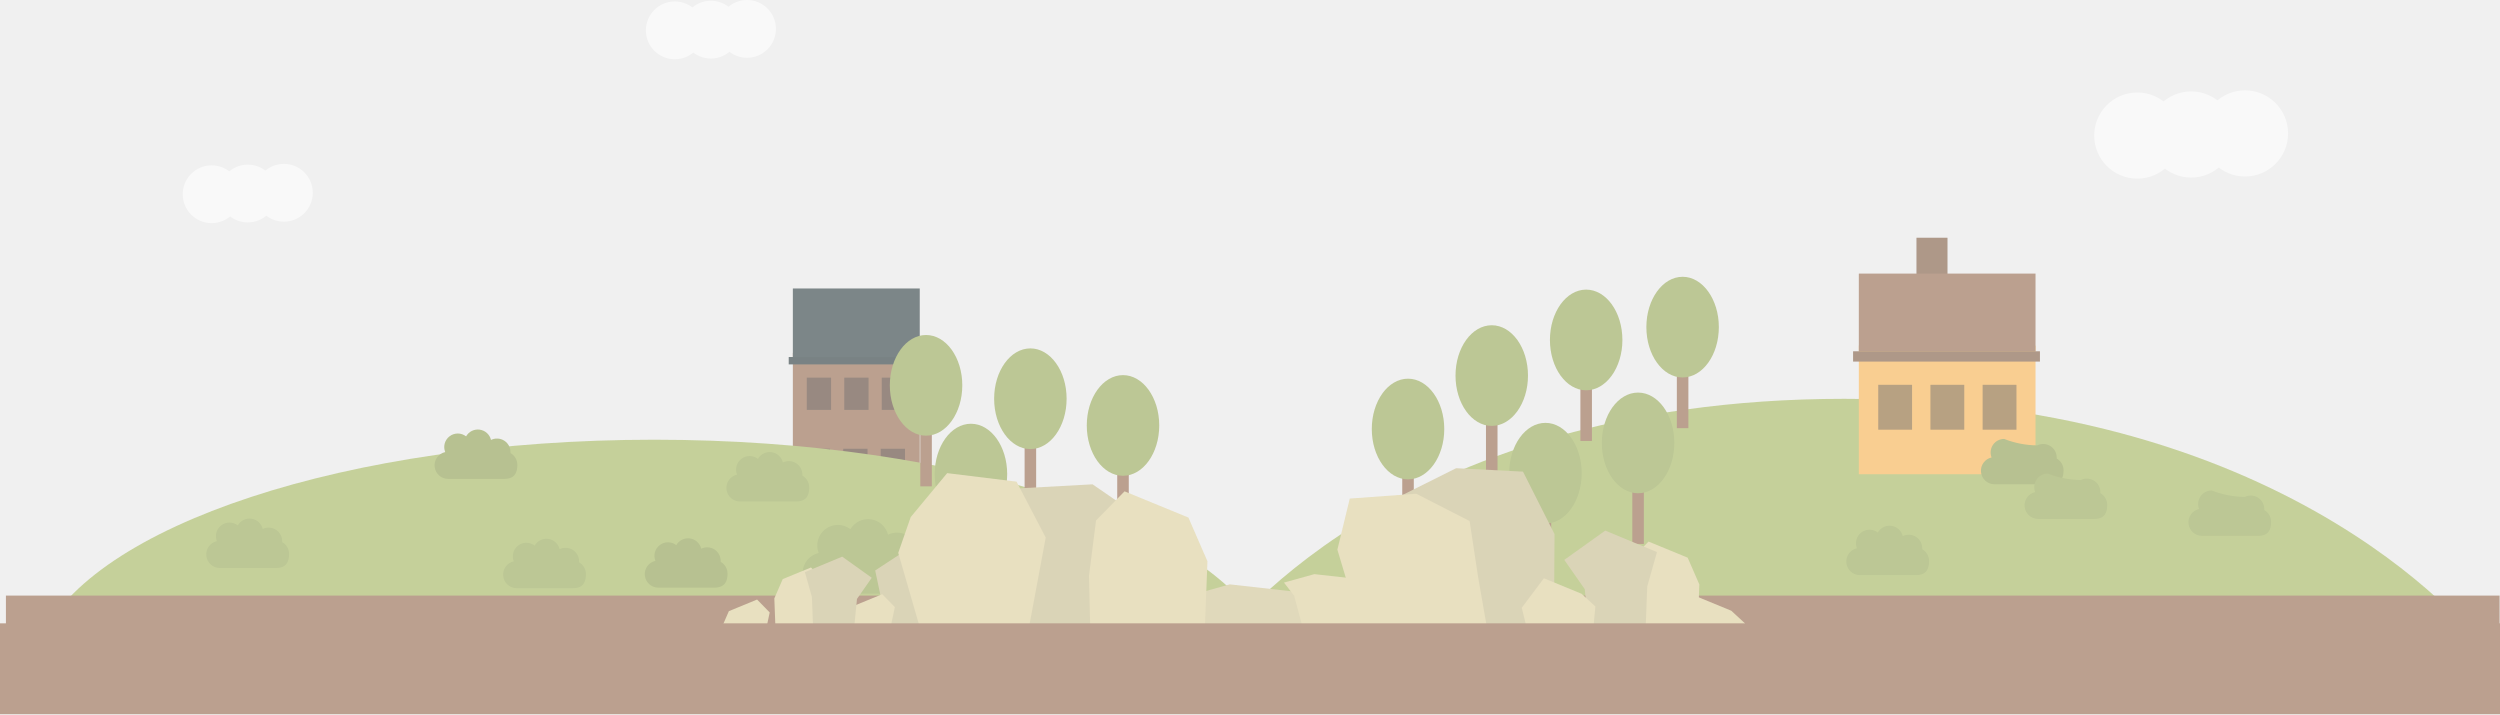
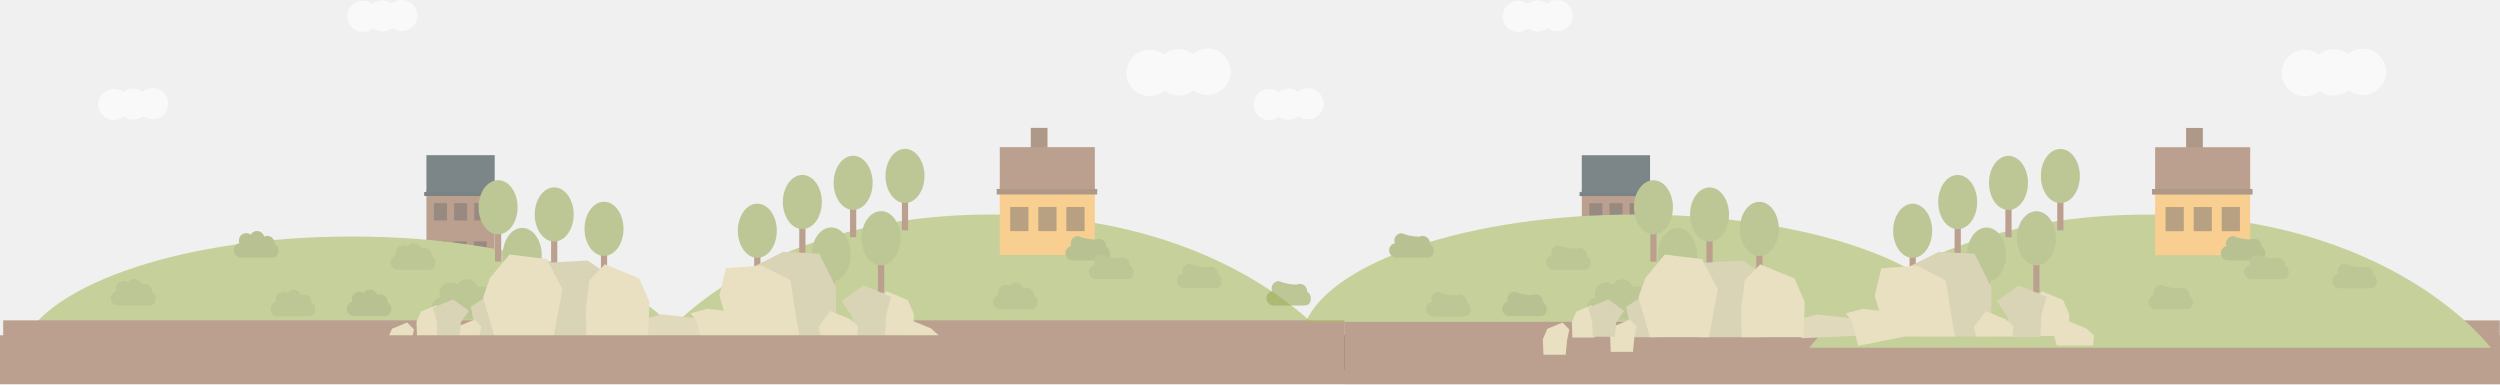
- <svg xmlns="http://www.w3.org/2000/svg" viewBox="0 0 701.71 200.5">
+ <svg xmlns="http://www.w3.org/2000/svg" viewBox="0 0 1304.63 200.54">
  <defs>
    <style>.cls-1{opacity:0.6;}.cls-2{fill:#976b4e;}.cls-3{opacity:0.5;}.cls-4{fill:#231f20;}.cls-5{fill:#2f4043;}.cls-6{fill:#29393c;}.cls-7{fill:#a8bb61;}.cls-8{fill:#825d43;}.cls-9{fill:#ffb852;}.cls-10{fill:#986b4e;}.cls-11{fill:#99ab58;}.cls-12{fill:#91a251;}.cls-13{fill:#ccc191;}.cls-14{fill:#e2d5a0;}.cls-15{fill:#d5c997;}.cls-16{fill:#fff;}</style>
  </defs>
  <g id="Layer_2" data-name="Layer 2">
    <g id="Layer_1-2" data-name="Layer 1">
      <g class="cls-1">
        <rect class="cls-2" x="222.54" y="99.07" width="35.62" height="45.65" />
        <g class="cls-3">
          <rect class="cls-4" x="226.45" y="106" width="6.82" height="9.05" />
          <rect class="cls-4" x="236.97" y="106" width="6.82" height="9.05" />
          <rect class="cls-4" x="247.49" y="106" width="6.82" height="9.05" />
        </g>
        <g class="cls-3">
          <rect class="cls-4" x="226.16" y="125.96" width="6.82" height="9.05" />
          <rect class="cls-4" x="236.68" y="125.96" width="6.82" height="9.05" />
          <rect class="cls-4" x="247.2" y="125.96" width="6.82" height="9.05" />
        </g>
        <rect class="cls-5" x="222.54" y="80.97" width="35.62" height="19.25" />
        <rect class="cls-6" x="221.38" y="100.21" width="37.67" height="2.07" />
        <path class="cls-7" d="M183.62,123.42c-86.31,0-158,24.19-172.25,56H355.87C341.62,147.61,269.92,123.42,183.62,123.42Z" />
        <path class="cls-7" d="M517.66,111.94c-128,0-176.3,69.48-176.3,69.48H696.87S645.66,111.94,517.66,111.94Z" />
        <rect class="cls-8" x="537.92" y="66.73" width="8.71" height="16.41" />
        <rect class="cls-9" x="521.74" y="97.01" width="49.6" height="36.1" />
        <g class="cls-3">
          <rect class="cls-4" x="527.19" y="108.01" width="9.5" height="12.6" />
          <rect class="cls-4" x="541.84" y="108.01" width="9.5" height="12.6" />
          <rect class="cls-4" x="556.49" y="108.01" width="9.5" height="12.6" />
        </g>
        <rect class="cls-2" x="521.74" y="76.79" width="49.6" height="21.81" />
        <rect class="cls-8" x="520.13" y="98.6" width="52.45" height="2.89" />
        <rect class="cls-10" x="287.59" y="119.03" width="3.24" height="21.24" />
        <ellipse class="cls-11" cx="289.21" cy="111.92" rx="10.17" ry="14.13" />
        <rect class="cls-10" x="313.59" y="126.53" width="3.24" height="21.24" />
        <ellipse class="cls-11" cx="315.21" cy="119.42" rx="10.17" ry="14.13" />
        <rect class="cls-10" x="393.59" y="127.53" width="3.24" height="21.24" />
        <ellipse class="cls-11" cx="395.21" cy="120.42" rx="10.17" ry="14.13" />
        <rect class="cls-10" x="417.09" y="112.53" width="3.24" height="21.24" />
        <ellipse class="cls-11" cx="418.71" cy="105.42" rx="10.17" ry="14.13" />
        <rect class="cls-10" x="443.59" y="102.53" width="3.24" height="21.24" />
        <ellipse class="cls-11" cx="445.21" cy="95.42" rx="10.17" ry="14.13" />
        <rect class="cls-10" x="470.66" y="98.94" width="3.24" height="21.24" />
        <ellipse class="cls-11" cx="472.28" cy="91.82" rx="10.17" ry="14.13" />
        <rect class="cls-10" x="458.16" y="131.44" width="3.24" height="21.24" />
        <ellipse class="cls-11" cx="459.78" cy="124.32" rx="10.17" ry="14.13" />
        <rect class="cls-10" x="432.16" y="139.94" width="3.24" height="21.24" />
        <ellipse class="cls-11" cx="433.78" cy="132.82" rx="10.17" ry="14.13" />
        <rect class="cls-10" x="270.91" y="140.19" width="3.24" height="21.24" />
        <ellipse class="cls-11" cx="272.53" cy="133.07" rx="10.17" ry="14.13" />
        <rect class="cls-10" x="258.31" y="115.27" width="3.24" height="21.24" />
        <ellipse class="cls-11" cx="259.93" cy="108.16" rx="10.17" ry="14.13" />
        <rect class="cls-2" x="1.66" y="167.17" width="699.93" height="25.5" />
        <path class="cls-11" d="M541.46,157.47a3.8,3.8,0,0,0-1.92-3.3c0-.09,0-.18,0-.27a3.8,3.8,0,0,0-5.47-3.42,3.8,3.8,0,0,0-7-1,3.8,3.8,0,0,0-5.86,4.41,3.81,3.81,0,0,0,.8,7.53h15.82C540.86,161.39,541.46,159.49,541.46,157.47Z" />
        <path class="cls-11" d="M164.46,161.14a3.8,3.8,0,0,0-1.92-3.3c0-.09,0-.18,0-.27a3.8,3.8,0,0,0-5.47-3.42,3.8,3.8,0,0,0-7-1,3.8,3.8,0,0,0-5.86,4.41,3.81,3.81,0,0,0,.8,7.53H160.9C163.86,165.06,164.46,163.16,164.46,161.14Z" />
        <path class="cls-11" d="M81.13,155.47a3.8,3.8,0,0,0-1.92-3.3c0-.09,0-.18,0-.27a3.81,3.81,0,0,0-3.81-3.81,3.77,3.77,0,0,0-1.66.39,3.8,3.8,0,0,0-7-1,3.8,3.8,0,0,0-5.86,4.41,3.81,3.81,0,0,0,.8,7.53H77.56C80.53,159.39,81.13,157.49,81.13,155.47Z" />
        <path class="cls-11" d="M227.13,136.8a3.8,3.8,0,0,0-1.92-3.3c0-.09,0-.18,0-.27a3.8,3.8,0,0,0-5.47-3.42,3.8,3.8,0,0,0-7-1,3.8,3.8,0,0,0-5.86,4.41,3.81,3.81,0,0,0,.8,7.53h15.82C226.53,140.73,227.13,138.83,227.13,136.8Z" />
        <path class="cls-11" d="M260.46,160.68a5.77,5.77,0,0,0-2.91-5c0-.13,0-.27,0-.4a5.76,5.76,0,0,0-8.3-5.19,5.77,5.77,0,0,0-10.56-1.55,5.77,5.77,0,0,0-8.89,6.69A5.77,5.77,0,0,0,231,166.63h24C259.55,166.63,260.46,163.74,260.46,160.68Z" />
        <path class="cls-11" d="M637.46,146.47a3.8,3.8,0,0,0-1.92-3.3c0-.09,0-.18,0-.27a3.8,3.8,0,0,0-5.47-3.42,25.83,25.83,0,0,1-9.28-1.81,3.8,3.8,0,0,0-3.54,5.2,3.81,3.81,0,0,0,.8,7.53h15.82C636.86,150.39,637.46,148.49,637.46,146.47Z" />
        <path class="cls-12" d="M579.21,132a3.8,3.8,0,0,0-1.92-3.3c0-.09,0-.18,0-.27a3.8,3.8,0,0,0-5.47-3.42,25.83,25.83,0,0,1-9.28-1.81,3.8,3.8,0,0,0-3.54,5.2,3.81,3.81,0,0,0,.8,7.53h15.82C578.61,135.89,579.21,134,579.21,132Z" />
        <path class="cls-12" d="M204.21,161a3.8,3.8,0,0,0-1.92-3.3c0-.09,0-.18,0-.27a3.8,3.8,0,0,0-5.47-3.42,3.8,3.8,0,0,0-7-1,3.8,3.8,0,0,0-5.86,4.41,3.81,3.81,0,0,0,.8,7.53h15.82C203.61,164.89,204.21,163,204.21,161Z" />
        <path class="cls-12" d="M145.21,130.47a3.8,3.8,0,0,0-1.92-3.3c0-.09,0-.18,0-.27a3.8,3.8,0,0,0-5.47-3.42,3.8,3.8,0,0,0-7-1,3.8,3.8,0,0,0-5.86,4.41,3.81,3.81,0,0,0,.8,7.53h15.82C144.61,134.39,145.21,132.49,145.21,130.47Z" />
        <path class="cls-11" d="M591.46,141.72a3.8,3.8,0,0,0-1.92-3.3c0-.09,0-.18,0-.27a3.8,3.8,0,0,0-5.47-3.42,25.83,25.83,0,0,1-9.28-1.81,3.8,3.8,0,0,0-3.54,5.2,3.81,3.81,0,0,0,.8,7.53h15.82C590.86,145.64,591.46,143.74,591.46,141.72Z" />
        <polygon class="cls-13" points="284.68 175.94 316.4 175.94 322.66 146.94 306.66 135.94 282.33 137.27 272.86 139.87 279.13 162.15 284.68 175.94" />
        <polygon class="cls-13" points="399.5 175.57 436.18 175.57 436.33 149.9 427.48 132.38 408.72 131.42 385.6 142.96 393.08 159.63 399.5 175.57" />
        <polygon class="cls-14" points="460.49 175.32 476.55 175.32 476.98 164.04 473.7 156.53 462.72 152.01 457.81 157.03 459.45 164.79 460.49 175.32" />
        <polygon class="cls-13" points="247.97 175.94 261.86 175.94 262.23 166.19 264.59 157.83 255.09 153.92 245.65 160.12 247.07 166.83 247.97 175.94" />
        <polygon class="cls-13" points="445.86 175.9 461.92 175.9 462.35 164.62 465.08 154.96 450.57 148.93 439.07 157.15 444.82 165.37 445.86 175.9" />
        <polygon class="cls-14" points="229.24 176.09 217.65 176.09 217.34 167.96 219.7 162.54 227.63 159.28 231.17 162.9 229.99 168.5 229.24 176.09" />
        <polygon class="cls-14" points="249.24 183.59 237.65 183.59 237.34 175.46 239.7 170.04 247.63 166.78 251.17 170.4 249.99 176 249.24 183.59" />
        <polygon class="cls-14" points="214.11 185.09 202.52 185.09 202.22 176.96 204.58 171.54 212.5 168.28 216.04 171.9 214.86 177.5 214.11 185.09" />
        <polygon class="cls-13" points="239.79 175.7 228.2 175.7 227.89 167.56 225.92 160.59 236.39 156.24 244.69 162.17 240.54 168.11 239.79 175.7" />
        <polygon class="cls-15" points="337.16 176.44 369.17 175.06 369.91 169.72 364.23 166.16 345.16 164.02 336.64 166.4 337.79 171.94 337.16 176.44" />
        <polygon class="cls-14" points="366.79 180.44 390.66 175.69 393.66 166.85 387.98 163.28 368.91 161.15 360.39 163.52 363.23 167.2 366.79 180.44" />
        <polygon class="cls-14" points="428.36 175.57 447.3 175.57 447.8 170.23 443.94 166.67 433.35 162.31 427.13 170.59 428.36 175.57" />
        <polygon class="cls-14" points="470.36 180.32 489.3 180.32 489.8 174.98 485.94 171.42 475.35 167.06 469.13 175.34 470.36 180.32" />
        <polygon class="cls-14" points="258.13 175.94 288.85 175.94 293.52 150.88 285.33 135.19 265.85 132.8 255.63 145.12 252.12 155.18 258.13 175.94" />
        <polygon class="cls-14" points="381.75 175.57 417.26 175.57 414.88 161.94 412.5 146.25 397.51 138.58 378.86 139.94 375.38 154.28 381.75 175.57" />
        <polygon class="cls-14" points="306 175.94 338.21 175.94 338.91 157.54 333.57 145.27 315.64 137.91 307.64 146.09 305.66 161.6 306 175.94" />
        <rect class="cls-2" y="174.96" width="701.71" height="25.5" />
        <circle class="cls-16" cx="599.9" cy="38.05" r="12.09" />
        <circle class="cls-16" cx="615.02" cy="37.75" r="12.09" />
        <circle class="cls-16" cx="630.14" cy="37.45" r="12.09" />
        <circle class="cls-16" cx="59.4" cy="54.52" r="8.11" />
        <circle class="cls-16" cx="69.54" cy="54.32" r="8.11" />
        <circle class="cls-16" cx="79.68" cy="54.11" r="8.11" />
        <circle class="cls-16" cx="189.4" cy="8.52" r="8.11" />
        <circle class="cls-16" cx="199.54" cy="8.32" r="8.11" />
        <circle class="cls-16" cx="209.68" cy="8.11" r="8.11" />
      </g>
+       <g class="cls-1">
+         <rect class="cls-2" x="701.59" y="167.21" width="602.92" height="25.5" />
+         <rect class="cls-2" x="701.59" y="175" width="603.04" height="25.5" />
+         <rect class="cls-2" x="825.46" y="99.11" width="35.62" height="45.65" />
+         <g class="cls-3">
+           <rect class="cls-4" x="829.37" y="106.04" width="6.82" height="9.05" />
+           <rect class="cls-4" x="839.89" y="106.04" width="6.82" height="9.05" />
+           <rect class="cls-4" x="850.41" y="106.04" width="6.82" height="9.05" />
+         </g>
+         <g class="cls-3">
+           <rect class="cls-4" x="829.08" y="126" width="6.82" height="9.05" />
+           <rect class="cls-4" x="839.6" y="126" width="6.82" height="9.05" />
+           <rect class="cls-4" x="850.13" y="126" width="6.82" height="9.05" />
+         </g>
+         <rect class="cls-5" x="825.46" y="81.01" width="35.62" height="19.25" />
+         <rect class="cls-6" x="824.31" y="100.25" width="37.67" height="2.07" />
+         <path class="cls-7" d="M853.71,111.94c-86.31,0-158,24.19-172.25,56H1026C1011.7,136.13,940,111.94,853.71,111.94Z" />
+         <path class="cls-7" d="M1120.58,112c-128,0-176.3,69.48-176.3,69.48h355.51S1248.58,112,1120.58,112Z" />
+         <rect class="cls-8" x="1140.84" y="66.77" width="8.71" height="16.41" />
+         <rect class="cls-9" x="1124.66" y="97.05" width="49.6" height="36.1" />
+         <g class="cls-3">
+           <rect class="cls-4" x="1130.11" y="108.05" width="9.5" height="12.6" />
+           <rect class="cls-4" x="1144.76" y="108.05" width="9.5" height="12.6" />
+           <rect class="cls-4" x="1159.41" y="108.05" width="9.5" height="12.6" />
+         </g>
+         <rect class="cls-2" x="1124.66" y="76.83" width="49.6" height="21.81" />
+         <rect class="cls-8" x="1123.05" y="98.64" width="52.45" height="2.89" />
+         <rect class="cls-10" x="890.51" y="119.07" width="3.24" height="21.24" />
+         <ellipse class="cls-11" cx="892.13" cy="111.95" rx="10.17" ry="14.13" />
+         <rect class="cls-10" x="916.51" y="126.57" width="3.24" height="21.24" />
+         <ellipse class="cls-11" cx="918.13" cy="119.45" rx="10.17" ry="14.13" />
+         <rect class="cls-10" x="996.51" y="127.57" width="3.24" height="21.24" />
+         <ellipse class="cls-11" cx="998.13" cy="120.45" rx="10.17" ry="14.13" />
+         <rect class="cls-10" x="1020.01" y="112.57" width="3.24" height="21.24" />
+         <ellipse class="cls-11" cx="1021.63" cy="105.45" rx="10.17" ry="14.13" />
+         <rect class="cls-10" x="1046.51" y="102.57" width="3.24" height="21.24" />
+         <ellipse class="cls-11" cx="1048.13" cy="95.45" rx="10.17" ry="14.13" />
+         <rect class="cls-10" x="1073.58" y="98.98" width="3.24" height="21.24" />
+         <ellipse class="cls-11" cx="1075.2" cy="91.86" rx="10.17" ry="14.13" />
+         <rect class="cls-10" x="1061.08" y="131.48" width="3.24" height="21.24" />
+         <ellipse class="cls-11" cx="1062.7" cy="124.36" rx="10.17" ry="14.13" />
+         <rect class="cls-10" x="1035.08" y="139.98" width="3.24" height="21.24" />
+         <ellipse class="cls-11" cx="1036.7" cy="132.86" rx="10.17" ry="14.13" />
+         <rect class="cls-10" x="873.83" y="140.23" width="3.24" height="21.24" />
+         <ellipse class="cls-11" cx="875.45" cy="133.11" rx="10.17" ry="14.13" />
+         <rect class="cls-10" x="861.23" y="115.31" width="3.24" height="21.24" />
+         <ellipse class="cls-11" cx="862.85" cy="108.2" rx="10.17" ry="14.13" />
+         <path class="cls-11" d="M1144.38,157.51a3.8,3.8,0,0,0-1.92-3.3c0-.09,0-.18,0-.27a3.8,3.8,0,0,0-5.47-3.42,25.83,25.83,0,0,1-9.28-1.81,3.8,3.8,0,0,0-3.54,5.2,3.81,3.81,0,0,0,.8,7.53h15.82C1143.78,161.43,1144.38,159.53,1144.38,157.51Z" />
+         <path class="cls-11" d="M767.39,161.18a3.8,3.8,0,0,0-1.92-3.3c0-.09,0-.18,0-.27a3.8,3.8,0,0,0-5.47-3.42,25.83,25.83,0,0,1-9.28-1.81,3.8,3.8,0,0,0-3.54,5.2,3.81,3.81,0,0,0,.8,7.53h15.82C766.78,165.1,767.39,163.2,767.39,161.18Z" />
+         <path class="cls-11" d="M684.05,155.51a3.8,3.8,0,0,0-1.92-3.3c0-.09,0-.18,0-.27a3.81,3.81,0,0,0-3.81-3.81,3.77,3.77,0,0,0-1.66.39,25.78,25.78,0,0,1-9.28-1.81,3.8,3.8,0,0,0-3.54,5.2,3.81,3.81,0,0,0,.8,7.53h15.82C683.45,159.43,684.05,157.53,684.05,155.51Z" />
+         <path class="cls-11" d="M830.05,136.84a3.8,3.8,0,0,0-1.92-3.3c0-.09,0-.18,0-.27a3.8,3.8,0,0,0-5.47-3.42A25.83,25.83,0,0,1,813.4,128a3.8,3.8,0,0,0-3.54,5.2,3.81,3.81,0,0,0,.8,7.53h15.82C829.45,140.77,830.05,138.86,830.05,136.84Z" />
+         <path class="cls-11" d="M863.38,160.71a5.77,5.77,0,0,0-2.91-5c0-.13,0-.27,0-.4a5.76,5.76,0,0,0-8.3-5.19,5.77,5.77,0,0,0-10.56-1.55,5.77,5.77,0,0,0-8.89,6.69A5.77,5.77,0,0,0,834,166.67h24C862.47,166.67,863.38,163.78,863.38,160.71Z" />
+         <path class="cls-11" d="M1240.38,146.51a3.8,3.8,0,0,0-1.92-3.3c0-.09,0-.18,0-.27a3.8,3.8,0,0,0-5.47-3.42,25.83,25.83,0,0,1-9.28-1.81,3.8,3.8,0,0,0-3.54,5.2,3.81,3.81,0,0,0,.8,7.53h15.82C1239.78,150.43,1240.38,148.53,1240.38,146.51Z" />
+         <path class="cls-12" d="M1182.13,132a3.8,3.8,0,0,0-1.92-3.3c0-.09,0-.18,0-.27a3.8,3.8,0,0,0-5.47-3.42,25.83,25.83,0,0,1-9.28-1.81,3.8,3.8,0,0,0-3.54,5.2,3.81,3.81,0,0,0,.8,7.53h15.82C1181.53,135.93,1182.13,134,1182.13,132Z" />
+         <path class="cls-12" d="M807.13,161a3.8,3.8,0,0,0-1.92-3.3c0-.09,0-.18,0-.27a3.8,3.8,0,0,0-5.47-3.42,25.83,25.83,0,0,1-9.28-1.81,3.8,3.8,0,0,0-3.54,5.2,3.81,3.81,0,0,0,.8,7.53h15.82C806.53,164.93,807.13,163,807.13,161Z" />
+         <path class="cls-12" d="M748.13,130.51a3.8,3.8,0,0,0-1.92-3.3c0-.09,0-.18,0-.27a3.8,3.8,0,0,0-5.47-3.42,25.83,25.83,0,0,1-9.28-1.81,3.8,3.8,0,0,0-3.54,5.2,3.81,3.81,0,0,0,.8,7.53h15.82C747.53,134.43,748.13,132.53,748.13,130.51Z" />
+         <path class="cls-11" d="M1194.38,141.76a3.8,3.8,0,0,0-1.92-3.3c0-.09,0-.18,0-.27a3.8,3.8,0,0,0-5.47-3.42,25.83,25.83,0,0,1-9.28-1.81,3.8,3.8,0,0,0-3.54,5.2,3.81,3.81,0,0,0,.8,7.53h15.82C1193.78,145.68,1194.38,143.78,1194.38,141.76Z" />
+         <polygon class="cls-13" points="887.6 175.98 919.32 175.98 925.58 146.98 909.58 135.98 885.25 137.31 875.78 139.91 882.05 162.18 887.6 175.98" />
+         <polygon class="cls-13" points="1002.42 175.61 1039.1 175.61 1039.25 149.94 1030.4 132.41 1011.64 131.46 988.52 143 996.01 159.67 1002.42 175.61" />
+         <polygon class="cls-14" points="1063.41 175.36 1079.47 175.36 1079.9 164.08 1076.63 156.57 1065.64 152.05 1060.74 157.06 1062.37 164.83 1063.41 175.36" />
+         <polygon class="cls-13" points="850.89 175.98 864.78 175.98 865.15 166.22 867.51 157.87 858.01 153.96 848.58 160.15 849.99 166.87 850.89 175.98" />
+         <polygon class="cls-13" points="1048.78 175.94 1064.85 175.94 1065.27 164.66 1068 154.99 1053.49 148.97 1041.99 157.19 1047.74 165.41 1048.78 175.94" />
+         <polygon class="cls-14" points="832.16 176.13 820.57 176.13 820.26 168 822.62 162.58 830.55 159.32 834.09 162.94 832.91 168.54 832.16 176.13" />
+         <polygon class="cls-14" points="852.16 183.63 840.57 183.63 840.26 175.5 842.62 170.08 850.55 166.82 854.09 170.44 852.91 176.04 852.16 183.63" />
+         <polygon class="cls-14" points="817.03 185.13 805.45 185.13 805.14 177 807.5 171.58 815.42 168.32 818.96 171.94 817.78 177.54 817.03 185.13" />
+         <polygon class="cls-13" points="842.71 175.74 831.12 175.74 830.81 167.6 828.84 160.63 839.31 156.28 847.61 162.21 843.46 168.15 842.71 175.74" />
+         <polygon class="cls-15" points="940.08 176.48 972.1 175.1 972.83 169.76 967.15 166.2 948.08 164.06 939.56 166.44 940.71 171.98 940.08 176.48" />
+         <polygon class="cls-14" points="969.71 180.48 993.58 175.73 996.58 166.89 990.9 163.32 971.83 161.18 963.31 163.56 966.15 167.24 969.71 180.48" />
+         <polygon class="cls-14" points="1031.28 175.61 1050.22 175.61 1050.72 170.27 1046.86 166.71 1036.27 162.35 1030.05 170.63 1031.28 175.61" />
+         <polygon class="cls-14" points="1073.28 180.36 1092.22 180.36 1092.72 175.02 1088.86 171.46 1078.27 167.1 1072.05 175.38 1073.28 180.36" />
+         <polygon class="cls-14" points="861.05 175.98 891.77 175.98 896.44 150.92 888.25 135.23 868.78 132.84 858.56 145.16 855.04 155.22 861.05 175.98" />
+         <polygon class="cls-14" points="984.67 175.61 1020.18 175.61 1017.8 161.98 1015.42 146.29 1000.44 138.62 981.78 139.98 978.31 154.32 984.67 175.61" />
+         <polygon class="cls-14" points="908.92 175.98 941.13 175.98 941.83 157.58 936.49 145.31 918.57 137.95 910.56 146.13 908.58 161.64 908.92 175.98" />
+         <circle class="cls-16" cx="1202.82" cy="38.09" r="12.09" />
+         <circle class="cls-16" cx="1217.94" cy="37.79" r="12.09" />
+         <circle class="cls-16" cx="1233.06" cy="37.49" r="12.09" />
+         <circle class="cls-16" cx="662.32" cy="54.56" r="8.11" />
+         <circle class="cls-16" cx="672.47" cy="54.35" r="8.11" />
+         <circle class="cls-16" cx="682.61" cy="54.15" r="8.11" />
+         <circle class="cls-16" cx="792.32" cy="8.56" r="8.11" />
+         <circle class="cls-16" cx="802.47" cy="8.35" r="8.11" />
+         <circle class="cls-16" cx="812.61" cy="8.15" r="8.11" />
+       </g>
    </g>
  </g>
</svg>
